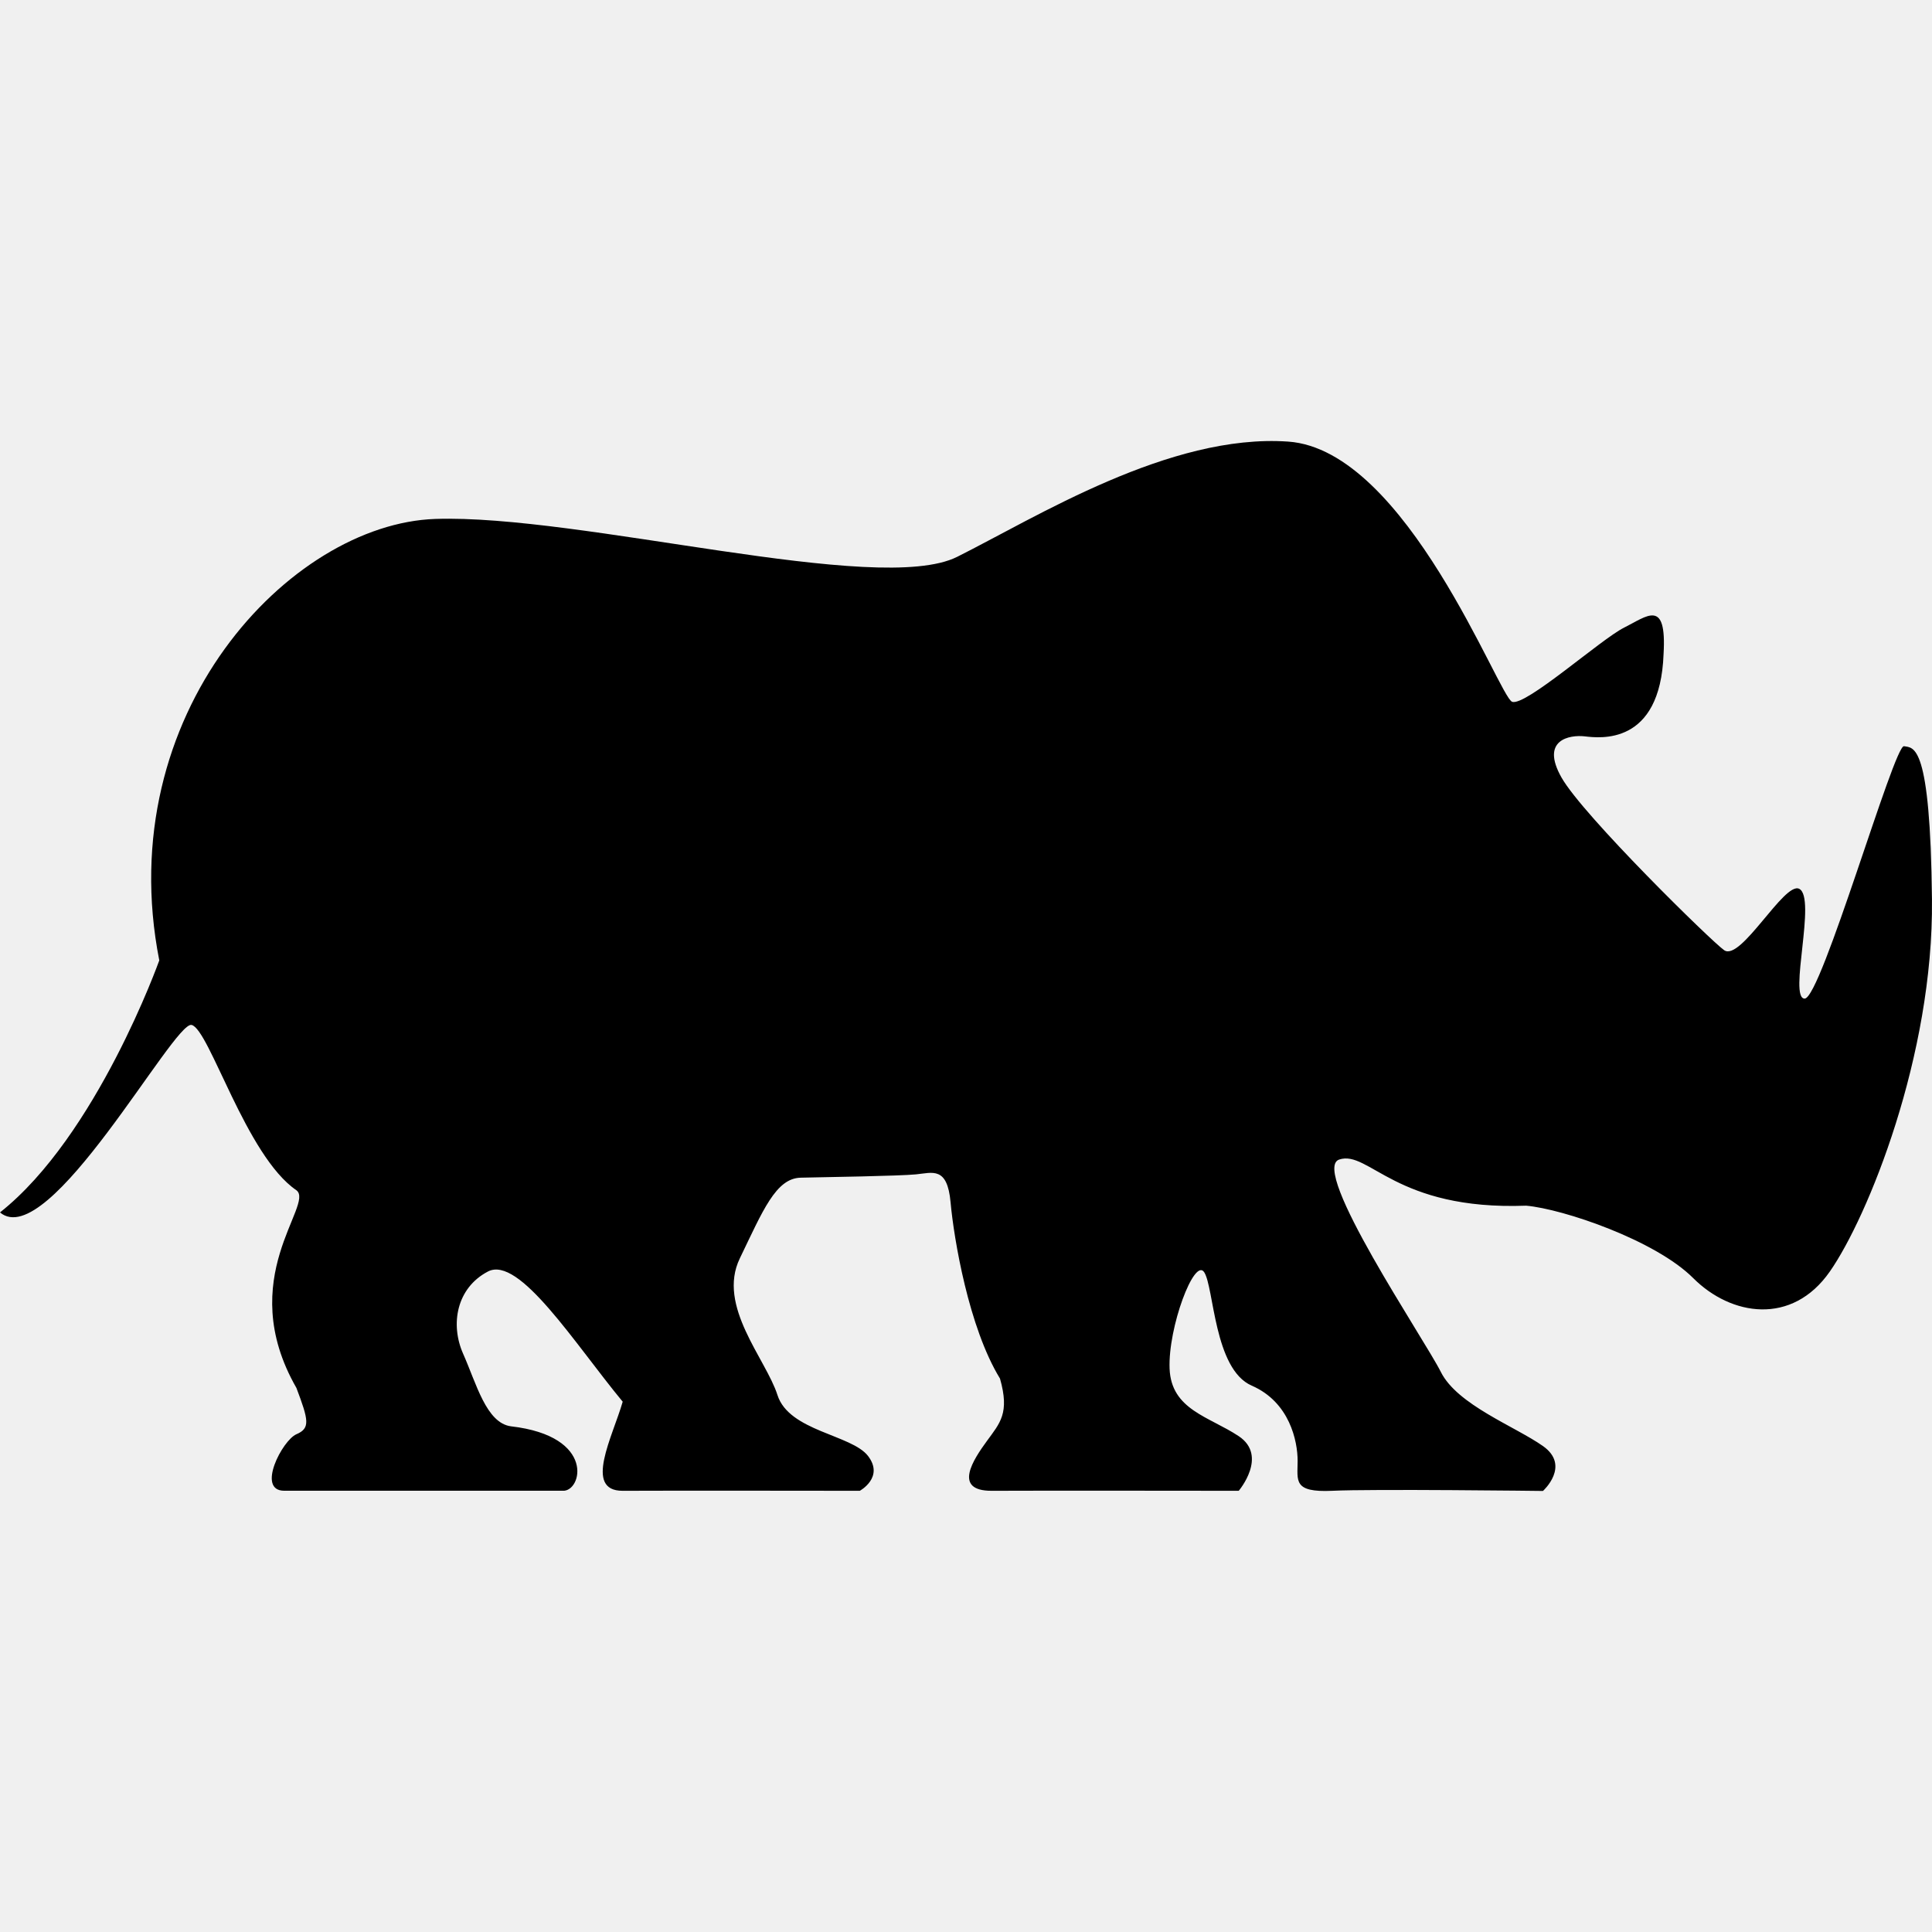
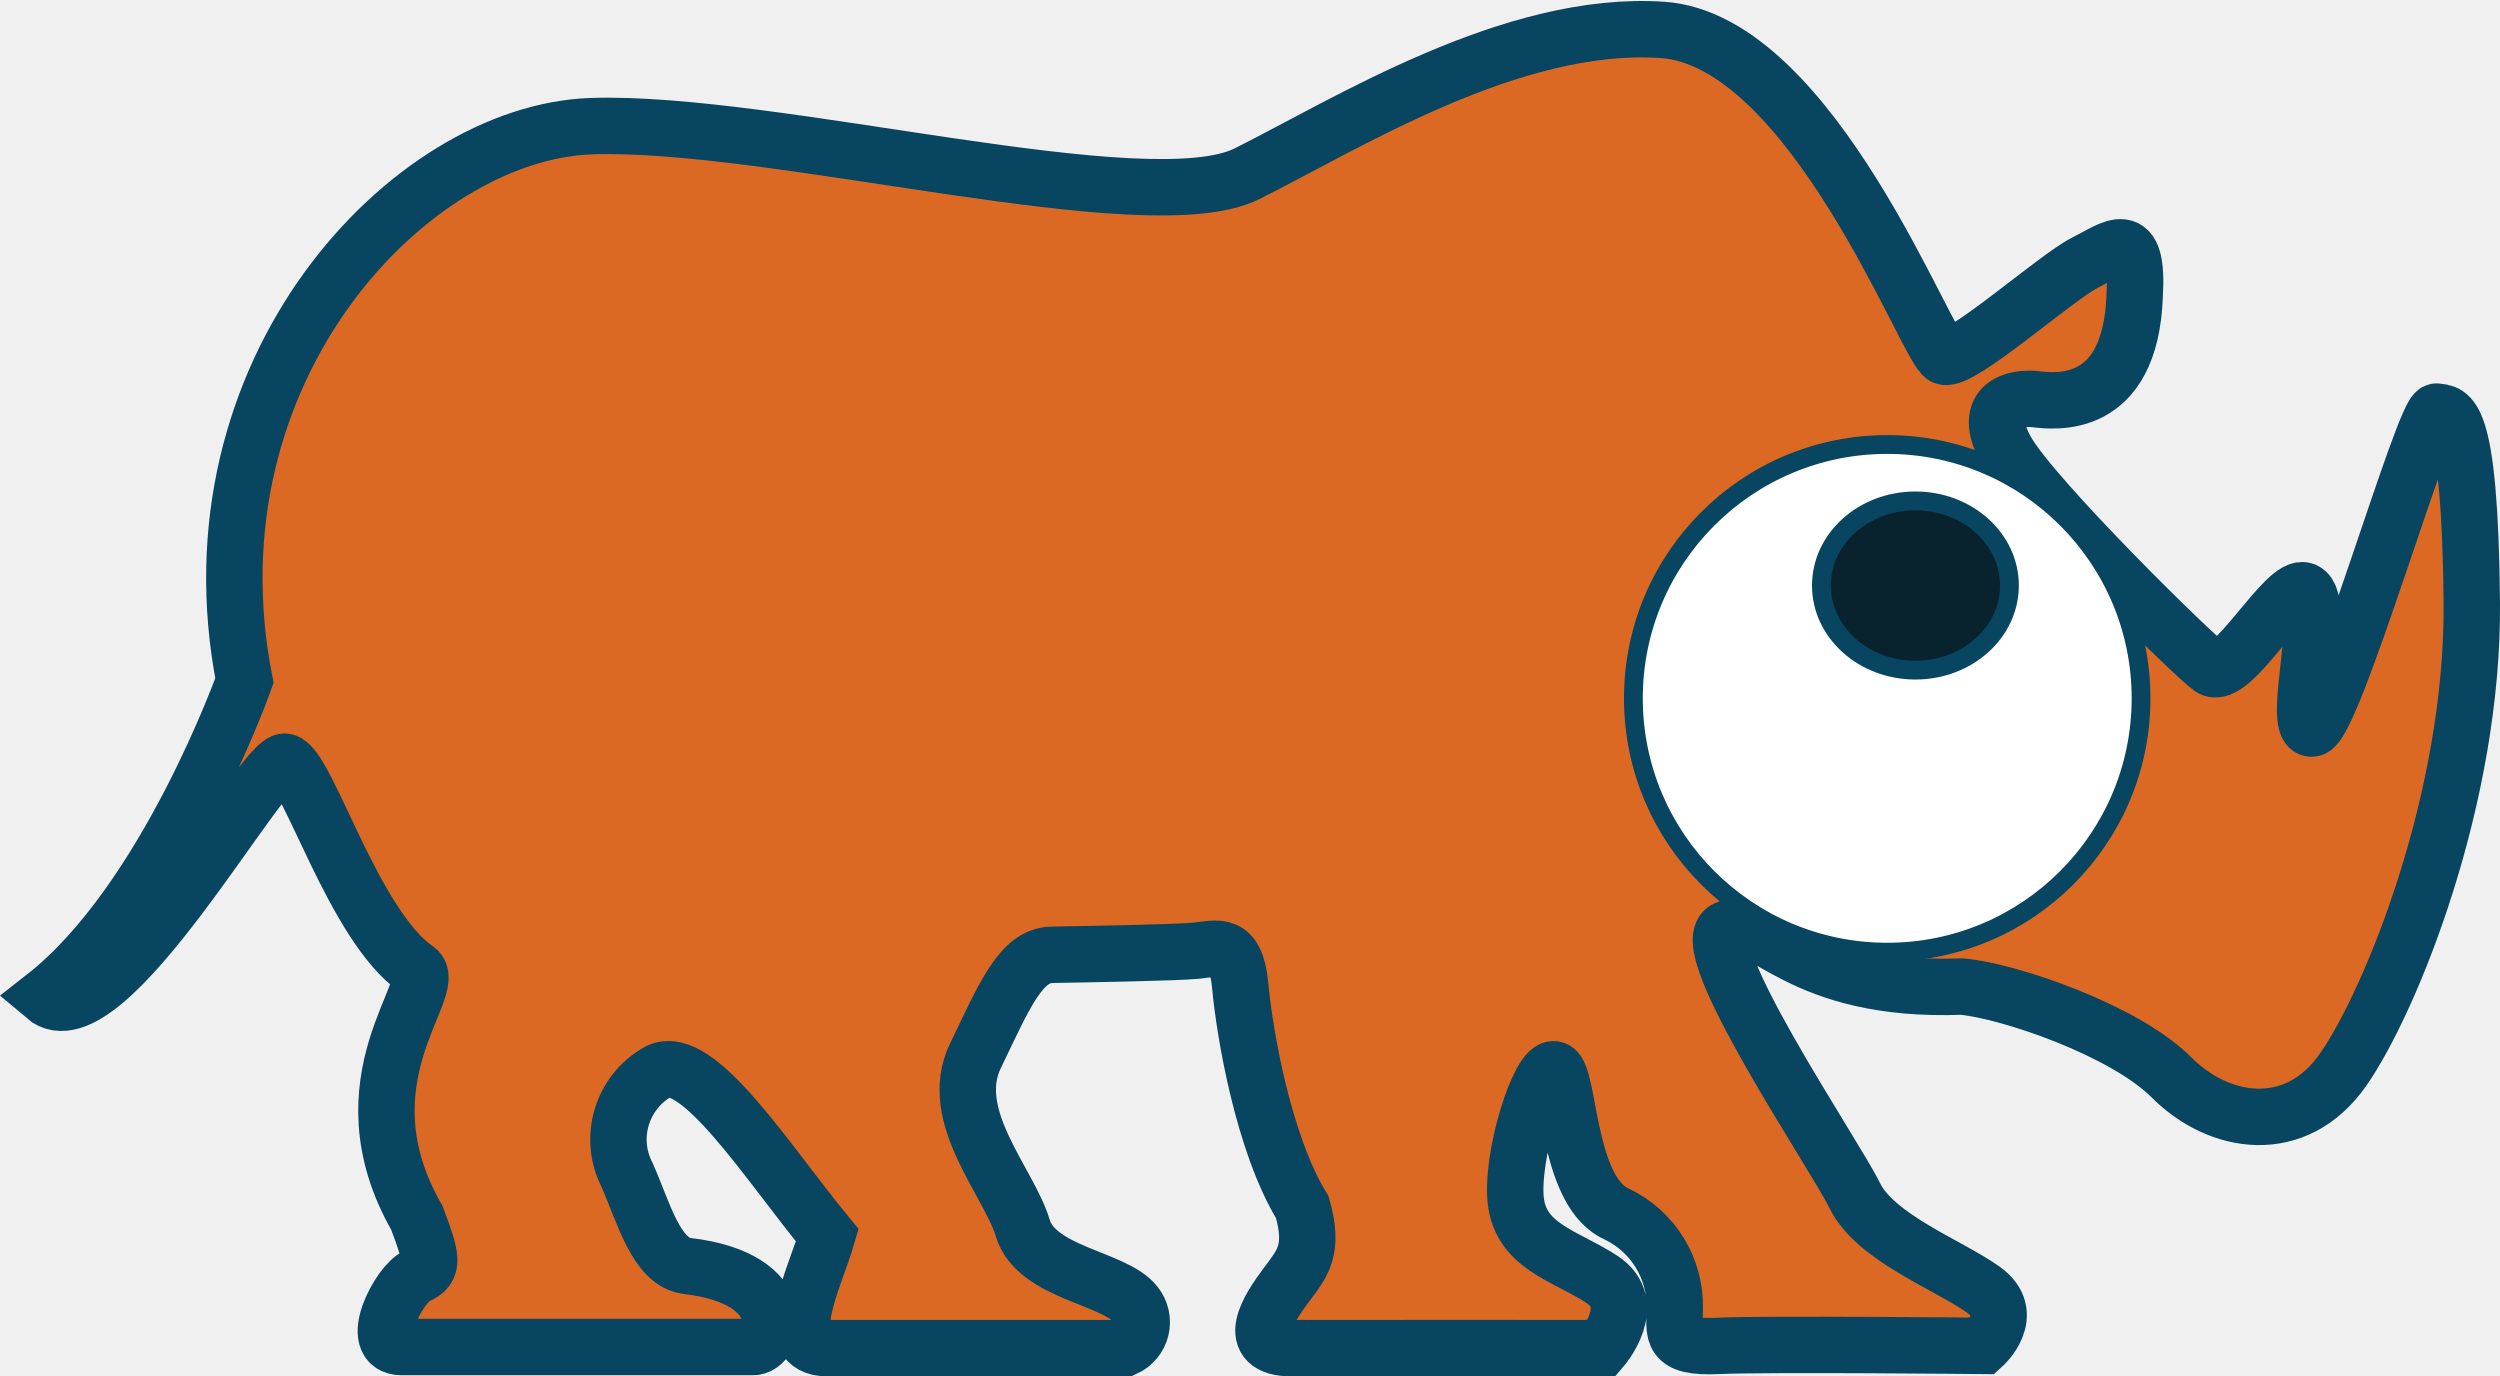
- <svg xmlns="http://www.w3.org/2000/svg" version="1.1" id="Capa_1" x="0px" y="0px" viewBox="0 0 308.439 308.439" style="enable-background:new 0 0 308.439 308.439;" xml:space="preserve">
-   <path d="M303.967,119.131c-1.578-0.257-13.223,40.293-15.857,40.293c-2.631,0,1.955-16.166-0.885-17.534  c-2.383-1.151-9.299,11.637-11.961,9.811c-1.965-1.348-22.559-21.53-25.975-27.573c-3.422-6.044,1.309-6.833,3.678-6.574  c2.369,0.271,12.086,1.57,12.617-13.138c0.525-8.946-2.631-6.047-6.309-4.212c-3.678,1.837-15.77,12.624-17.873,11.833  c-2.104-0.792-16.824-40.231-35.75-41.537c-18.933-1.321-40.225,12.091-52.846,18.399c-12.611,6.309-60.201-6.839-83.329-6.051  c-23.133,0.791-51.809,31.063-44.048,70.473c0,0-9.98,28.018-25.43,40.241c7.755,6.515,27.752-30.572,30.584-29.934  c2.834,0.646,8.689,20.918,16.74,26.395c2.98,2.256-10.043,14.055,0,31.557c1.935,5.139,2.253,6.428,0,7.393  c-2.25,0.971-6.438,9.021-1.935,9.021c4.513,0,44.436,0,44.436,0c3.051,0.229,5.411-8.713-8.257-10.287  c-3.939-0.53-5.517-6.833-7.622-11.565c-2.103-4.734-1.056-10.52,3.943-13.143c4.995-2.628,13.904,11.57,21.524,20.778  c-1.578,5.513-6.308,14.25,0,14.224c6.309-0.042,37.855,0,37.855,0s3.934-2.137,1.313-5.559c-2.63-3.413-12.612-3.943-14.46-9.726  c-1.842-5.778-9.691-14.194-6.013-21.815c3.684-7.631,5.753-12.801,9.731-12.887c4.023-0.086,15.765-0.27,18.394-0.53  c2.636-0.253,5.005-1.314,5.526,4.47c0.523,5.786,2.893,19.98,7.887,28.128c1.573,5.526,0.006,7.095-2.104,9.99  c-2.108,2.893-5.518,7.955,0.787,7.929c6.313-0.042,39.433,0,39.433,0s4.729-5.559,0-8.72c-4.731-3.143-10.774-4.203-11.039-10.778  c-0.261-6.568,3.939-17.765,5.517-15.409c1.58,2.37,1.554,15.501,7.601,18.122c6.052,2.631,7.323,8.856,7.323,12.014  c0,3.148-0.788,5.06,5.517,4.771c6.311-0.311,33.65,0.026,33.65,0.026s4.467-4.012,0-7.169c-4.477-3.151-13.67-6.571-16.301-11.825  c-2.629-5.256-20.968-32.332-16.229-33.914c4.729-1.573,8.97,8.151,29.852,7.365c5.898,0.521,20.623,5.515,26.666,11.564  c6.041,6.047,15.773,7.62,21.816-1.058c6.043-8.664,16.559-34.441,16.299-59.408C308.172,118.61,305.547,119.402,303.967,119.131z" />
-   <g>
- </g>
-   <g>
- </g>
-   <g>
- </g>
-   <g>
- </g>
-   <g>
- </g>
-   <g>
- </g>
-   <g>
- </g>
-   <g>
- </g>
-   <g>
- </g>
-   <g>
- </g>
-   <g>
- </g>
-   <g>
- </g>
-   <g>
- </g>
-   <g>
- </g>
-   <g>
- </g>
+ <svg xmlns="http://www.w3.org/2000/svg" viewBox="0 0 132.96 73.16">
+   <defs>
+     <style>.cls-1{fill:#db6923;stroke-width:3px;}.cls-1,.cls-2,.cls-3{stroke:#084560;stroke-miterlimit:10;}.cls-2{fill:#fff;}.cls-3{fill:#08222e;}</style>
+   </defs>
+   <g id="Layer_2" data-name="Layer 2">
+     <g id="Layer_1-2" data-name="Layer 1">
+       <path class="cls-1" d="M129.59,21.89c-.66-.11-5.54,16.86-6.64,16.86s.82-6.76-.37-7.33c-1-.49-3.89,4.87-5,4.1-.82-.56-9.44-9-10.87-11.54s.55-2.86,1.54-2.75,5.06.66,5.28-5.5c.22-3.74-1.1-2.53-2.64-1.76s-6.6,5.28-7.48,5-7-16.84-15-17.38S71.61,6.6,66.32,9.24,41.13,6.38,31.45,6.71,9.77,19.71,13,36.2C13,36.2,8.84,47.93,2.37,53,5.62,55.77,14,40.25,15.17,40.51s3.64,8.76,7,11.05c1.25.94-4.2,5.88,0,13.21.81,2.15.94,2.69,0,3.09s-2.7,3.78-.81,3.78H40c1.27.09,2.26-3.65-3.46-4.31-1.65-.22-2.31-2.86-3.19-4.84A4.13,4.13,0,0,1,35,57c2.09-1.1,5.82,4.84,9,8.7-.66,2.3-2.64,6,0,6s15.84,0,15.84,0a1.52,1.52,0,0,0,.55-2.33c-1.1-1.43-5.28-1.65-6-4.07s-4.06-5.94-2.52-9.13,2.41-5.36,4.08-5.39,6.59-.11,7.69-.22,2.1-.55,2.32,1.87,1.21,8.36,3.3,11.77c.66,2.31,0,3-.88,4.18s-2.31,3.33.33,3.32,16.5,0,16.5,0,2-2.33,0-3.65-4.51-1.76-4.62-4.51S82.17,56,82.83,57s.65,6.49,3.18,7.58a5.42,5.42,0,0,1,3.06,5c0,1.32-.33,2.12,2.31,2s14.09,0,14.09,0,1.86-1.68,0-3-5.73-2.75-6.83-5-8.77-13.53-6.79-14.19,3.76,3.41,12.49,3.08c2.47.22,8.64,2.31,11.16,4.84s6.61,3.19,9.13-.44,6.93-14.42,6.83-24.87S130.25,22,129.59,21.89Z" />
+       <circle class="cls-2" cx="100.37" cy="37.14" r="13.5" />
+       <ellipse class="cls-3" cx="101.87" cy="31.14" rx="5" ry="4.5" />
+     </g>
+   </g>
</svg>
